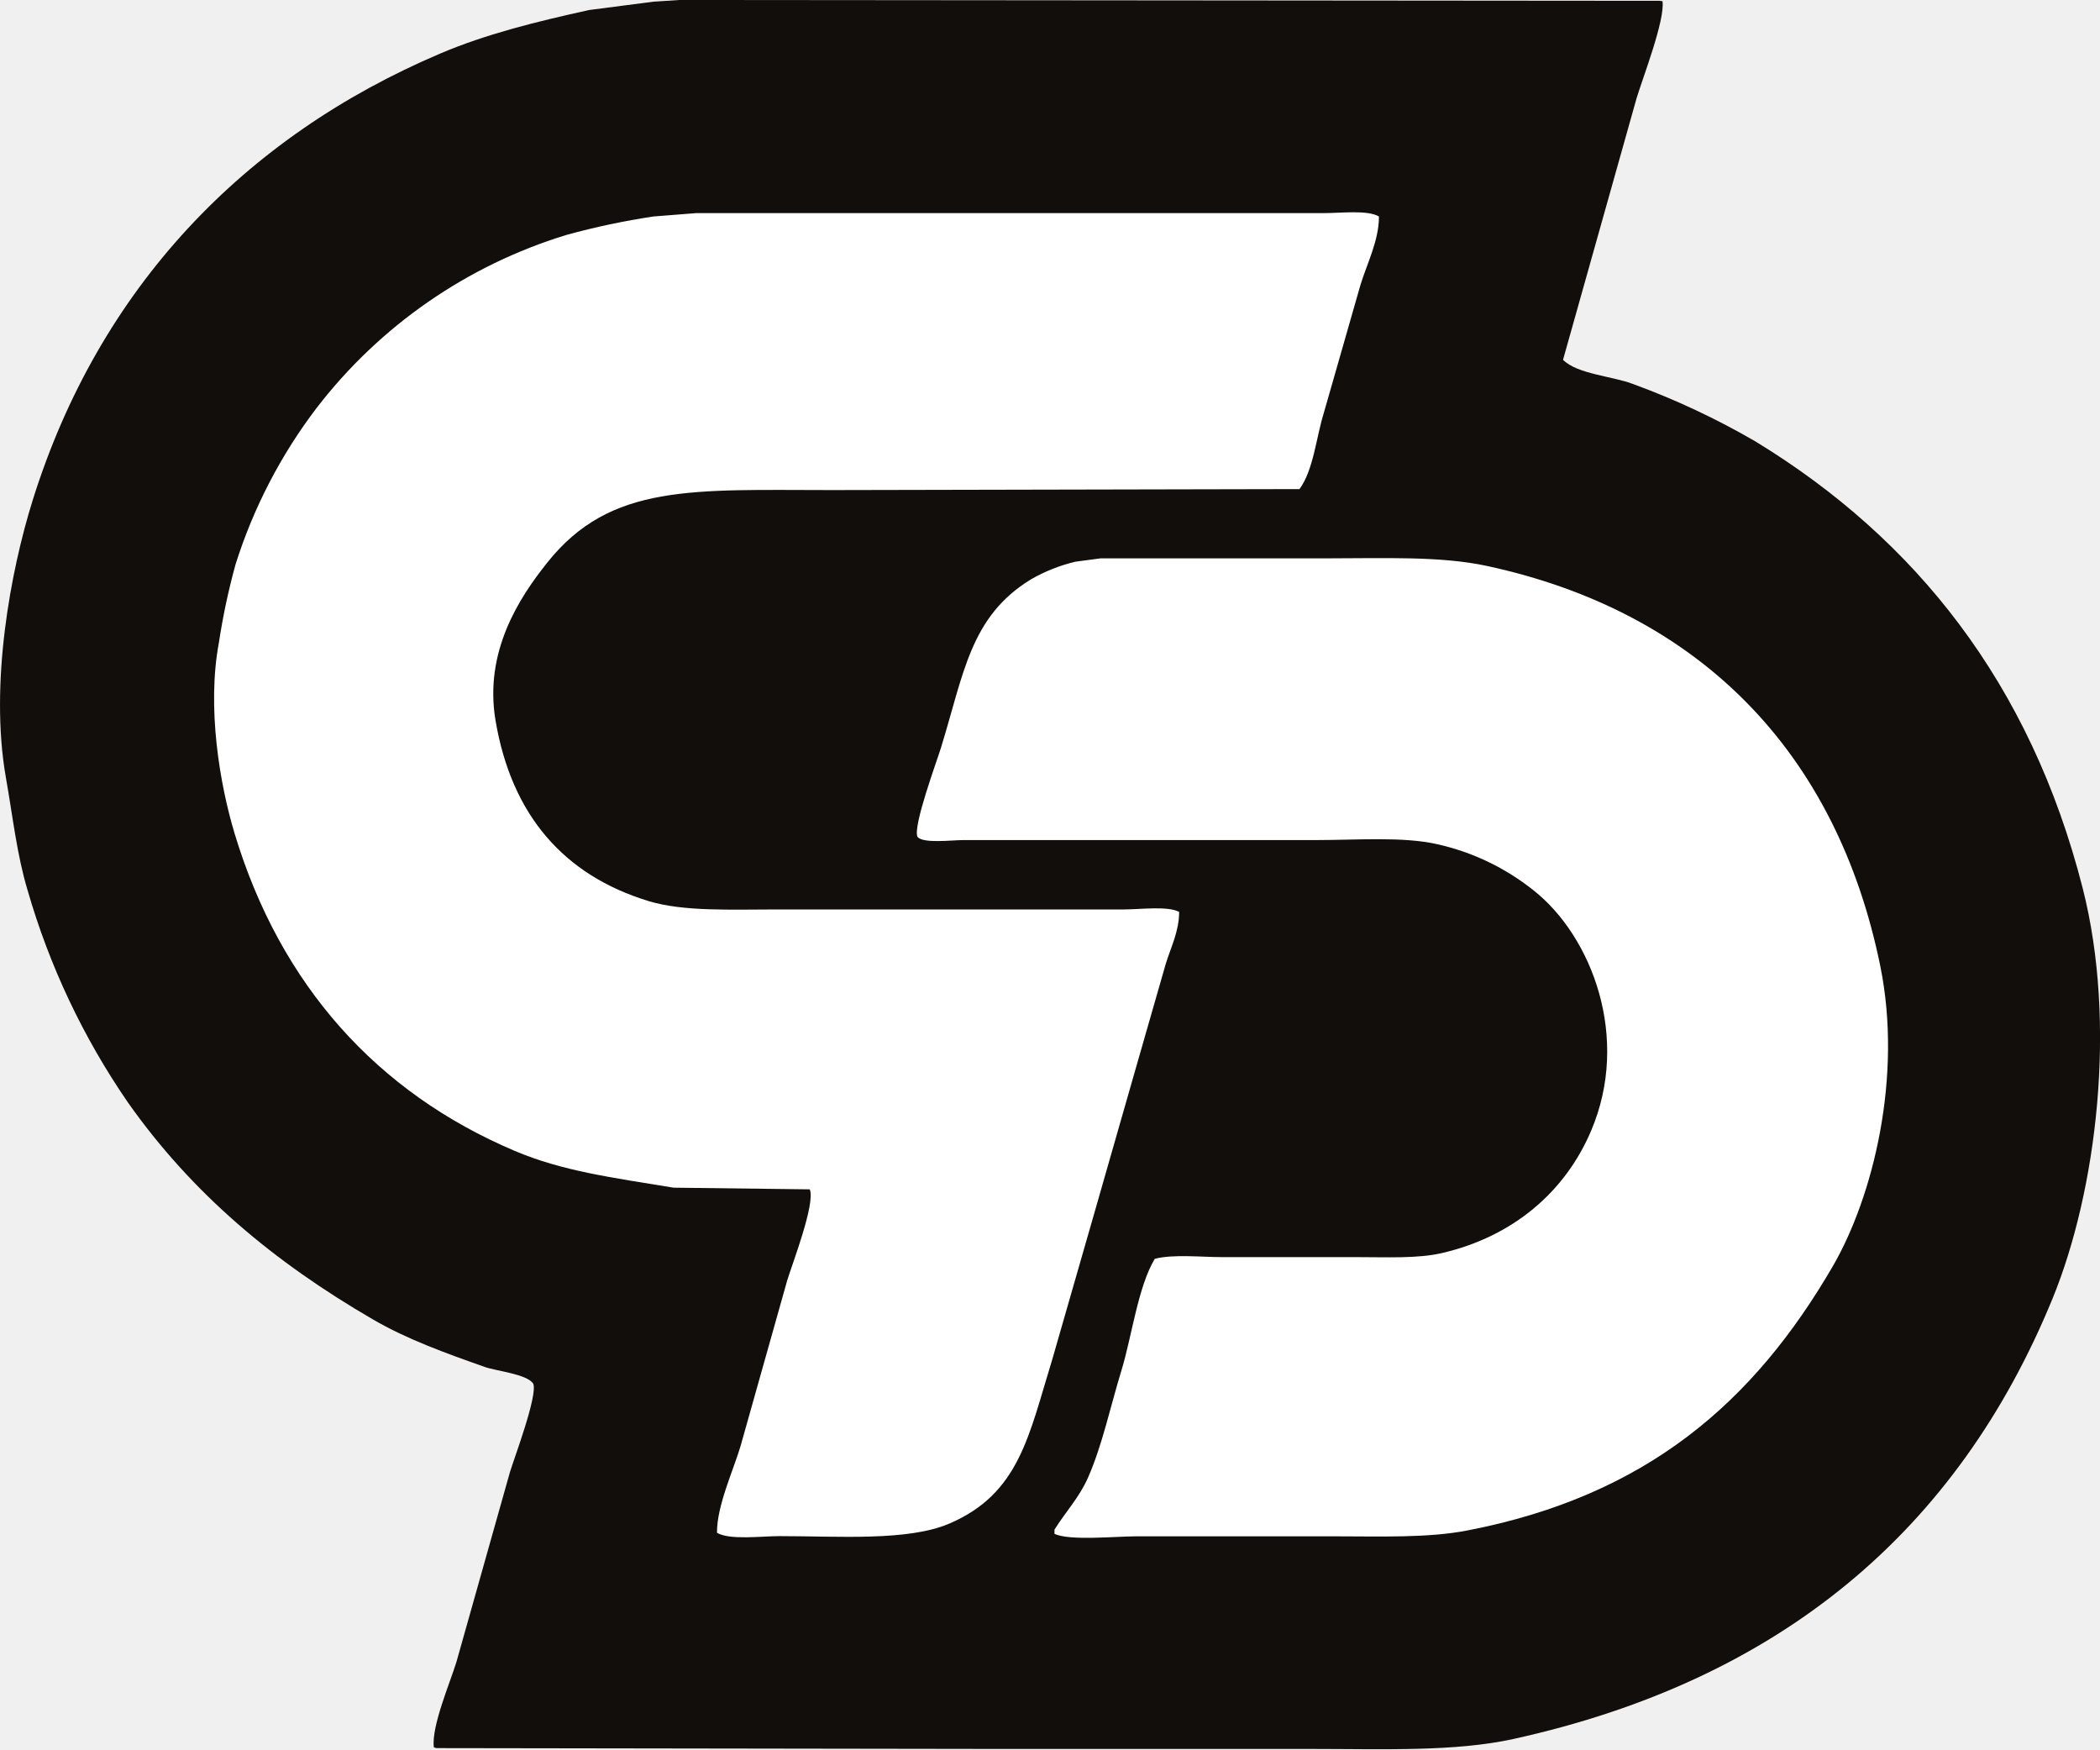
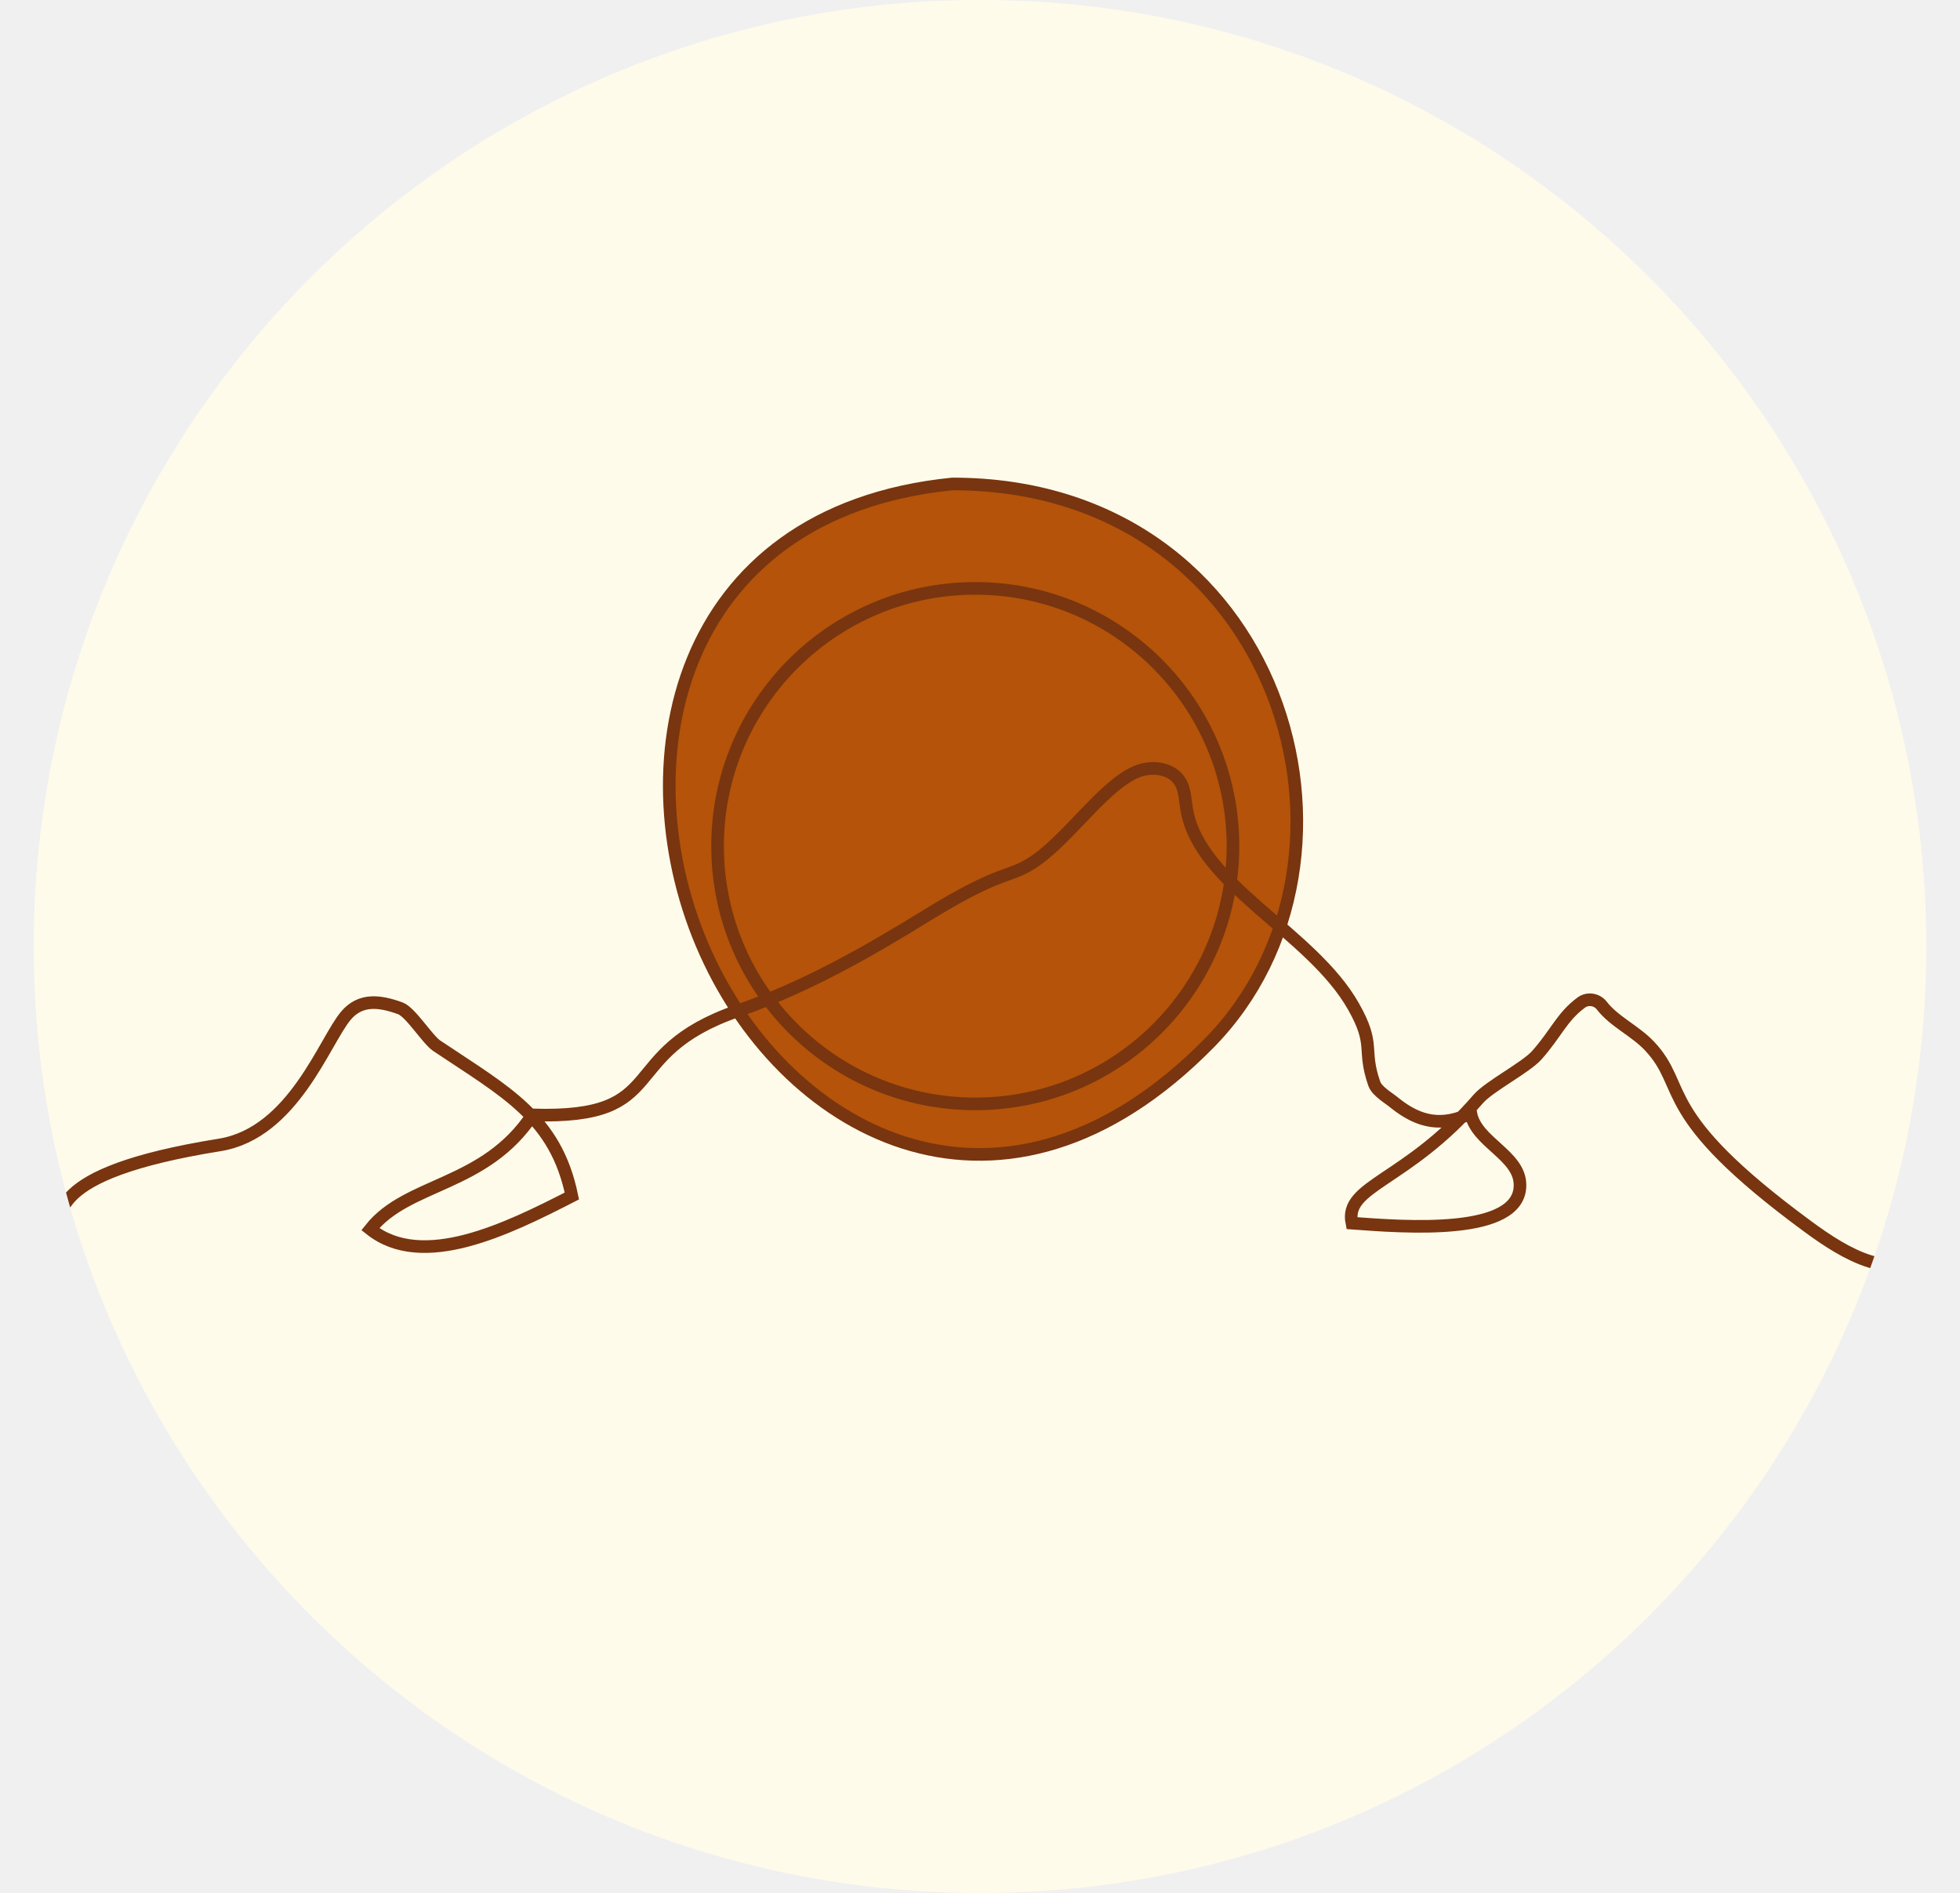
- <svg xmlns="http://www.w3.org/2000/svg" viewBox="0 0 300 249.92">
-   <g fill-rule="evenodd">
-     <path d="m97.06 0-3.7.24-9.2 1.19c-7.62 1.68-14.73 3.44-21.25 6.21-28 11.89-48.76 33.45-58.26 63.87-3.11 9.97-6.16 26.08-3.82 39.49 1 5.64 1.58 11.07 3.1 16.12a104.54 104.54 0 0 0 14.33 30.33c9.21 13.07 20.9 22.81 35 31 4.83 2.82 10.43 4.84 16 6.8 1.7.6 6 1 6.92 2.39.65 1.7-2.72 10.61-3.34 12.66q-3.82 13.55-7.64 27.1c-.89 2.91-3.61 9.25-3.22 12.18l.35.11 80.71.12h44.42c10.08 0 20.39.42 28.77-1.43 38.24-8.43 63.46-29.87 77-62.92 6.28-15.34 9.24-39.22 4.29-58.62-7.46-29.25-23.89-49.83-46.68-63.75a109.62 109.62 0 0 0 -17.55-8.24c-2.85-1.11-8-1.41-10-3.46q5.25-18.69 10.51-37.37c.87-2.88 4.08-11.15 3.7-13.85l-.4-.05z" fill="#120e0b" />
-     <g fill="#fff">
-       <path d="m99.45 30.44h89.66c2.41 0 6.28-.48 7.88.48v.08c0 3.35-1.74 6.75-2.63 9.67l-5.25 18.33c-1.08 3.47-1.48 8.17-3.47 10.86l-66.73.14c-19.86 0-31.69-1-40.72 10.35-4 5-9.06 12.72-7.4 22.56 2.29 13.55 9.79 22.11 21.85 25.79 5 1.53 11.9 1.2 18.39 1.2h49.54c2.31 0 6.24-.53 7.88.35 0 2.78-1.21 5.12-1.91 7.41q-2.08 7.28-4.18 14.56-6 21-12.05 42c-3.35 10.85-4.68 19.11-14.69 23.4-5.92 2.54-15.82 1.79-24.24 1.79-2.64 0-7.16.6-8.95-.48v-.12c0-3.75 2.31-8.76 3.34-12.18l6.69-23.75c.7-2.31 4.06-11 3.22-13l-19.46-.24c-8.69-1.43-15.85-2.35-22.68-5.25-19.7-8.35-33.46-23.68-40-45.25-2.17-7.17-4-18.12-2.27-27.34a95.72 95.72 0 0 1 2.39-11.22 73.27 73.27 0 0 1 11.58-22.32 71.32 71.32 0 0 1 35.7-24.71 106.18 106.18 0 0 1 12.42-2.63z" />
-       <path d="m157.23 79.75h32.59c7.87 0 16-.34 22.57 1.08 30.33 6.53 50 26.54 56.23 57.19 3.19 15.72-1 32.85-6.8 42.86-11.26 19.35-26.52 32.76-52.18 37.72-5.65 1.1-12.36.84-19 .84h-28.3c-3 0-9.59.67-11.7-.36v-.6c1.53-2.46 3.54-4.59 4.78-7.4 2.05-4.64 3.23-10.27 4.77-15.28 1.49-4.83 2.37-12 4.78-16 2.62-.68 6.62-.24 9.67-.24h19.22c4.25 0 8.67.23 12.18-.59 10.1-2.36 17.53-8.7 21.25-17.43 5.68-13.31.11-27.82-8.24-34.39a33.92 33.92 0 0 0 -13.73-6.57c-4.9-1.11-11.44-.59-17.19-.59h-50.5c-1.65 0-5.83.54-6.57-.48-.65-1.55 2.76-10.74 3.35-12.66 3.28-10.6 4.17-18.8 12.89-24.11a23.71 23.71 0 0 1 6.33-2.51z" />
+ <svg xmlns="http://www.w3.org/2000/svg" xmlns:xlink="http://www.w3.org/1999/xlink" version="1.1" id="Layer_2_00000106110017779060962480000004004802090730298274_" x="0px" y="0px" viewBox="0 0 621.4 600" style="enable-background:new 0 0 621.4 600;" xml:space="preserve">
+   <style type="text/css">
+ 	.st0{clip-path:url(#SVGID_00000107560172586616250270000015763393499550020262_);}
+ 	.st1{fill:#FFFBEB;}
+ 	.st2{fill:#B45309;stroke:#78350F;stroke-width:4;stroke-miterlimit:10;}
+ 	.st3{fill:none;stroke:#78350F;stroke-width:4;stroke-miterlimit:10;}
+ </style>
+   <g id="Layer_1-2">
+     <g>
+       <defs>
+         <circle id="SVGID_1_" cx="310.7" cy="300" r="300" />
+       </defs>
+       <clipPath id="SVGID_00000081635875515584939770000001047952340184408974_">
+         <use xlink:href="#SVGID_1_" style="overflow:visible;" />
+       </clipPath>
+       <g style="clip-path:url(#SVGID_00000081635875515584939770000001047952340184408974_);">
+         <g>
+           <circle id="BG-CIRCLE-2" class="st1" cx="310.7" cy="300" r="300" />
+           <g id="LOGO-ELEMENTS">
+             <path class="st2" d="M301.9,153.4c104.6-0.1,139.2,118.6,81.4,177.3c-64.7,65.7-133.3,29.8-159.6-28.7       C197.3,243.4,213.4,162.3,301.9,153.4L301.9,153.4z" />
+             <circle class="st3" cx="309.2" cy="268.2" r="81.7" />
+             <path class="st3" d="M-6.4,410.5c1.5,1.7,4.3,0,5.8-1.7l17.5-18.5c4.1-4.3-4.6-18.2,52.8-27.4c23.3-3.8,33.2-33,40-41       c4.6-5.4,10.6-4.7,17.2-2.3c3.3,1.2,8.6,9.9,11.6,11.9c21.8,14.6,37.7,22.7,42.8,47.6c-20.5,10.5-47.3,23.7-63.9,10.5       c11.8-14.9,36.3-13.4,51.4-36.2c44.7,1.4,25.8-19.4,65.1-33c21.6-7.5,40.9-18.5,60.2-30.4c23.4-14.4,25.5-11.6,33-16.4       c11.4-7.2,23-25.2,33.8-29.2c4.6-1.7,10.6-0.9,13.2,3.3c1.7,2.7,1.6,6.1,2.2,9.2c4.2,23.7,39.5,38.6,52.8,62.1       c7.1,12.5,2.7,13.3,6.6,24.5c0.9,2.5,4.6,4.5,6.6,6.2c7.8,6.2,15,7.5,24,3.2c1.7,9.2,15.5,13.2,15.6,22.6       c0.3,16.4-36.9,13.4-53.3,12.2c-2.5-12.1,17.2-12.9,40.1-39.4c3.5-4,15-9.9,18.5-13.8c6.3-7.1,7.9-12.1,14.1-16.7       c2-1.5,4.9-1.1,6.5,0.9c3.9,5.1,10.6,8,15.2,12.9c12.5,13.3,1.2,21.2,50.2,57.2c12.1,8.9,27.1,17.9,39.2,7.8" />
+           </g>
+         </g>
+       </g>
    </g>
  </g>
</svg>
